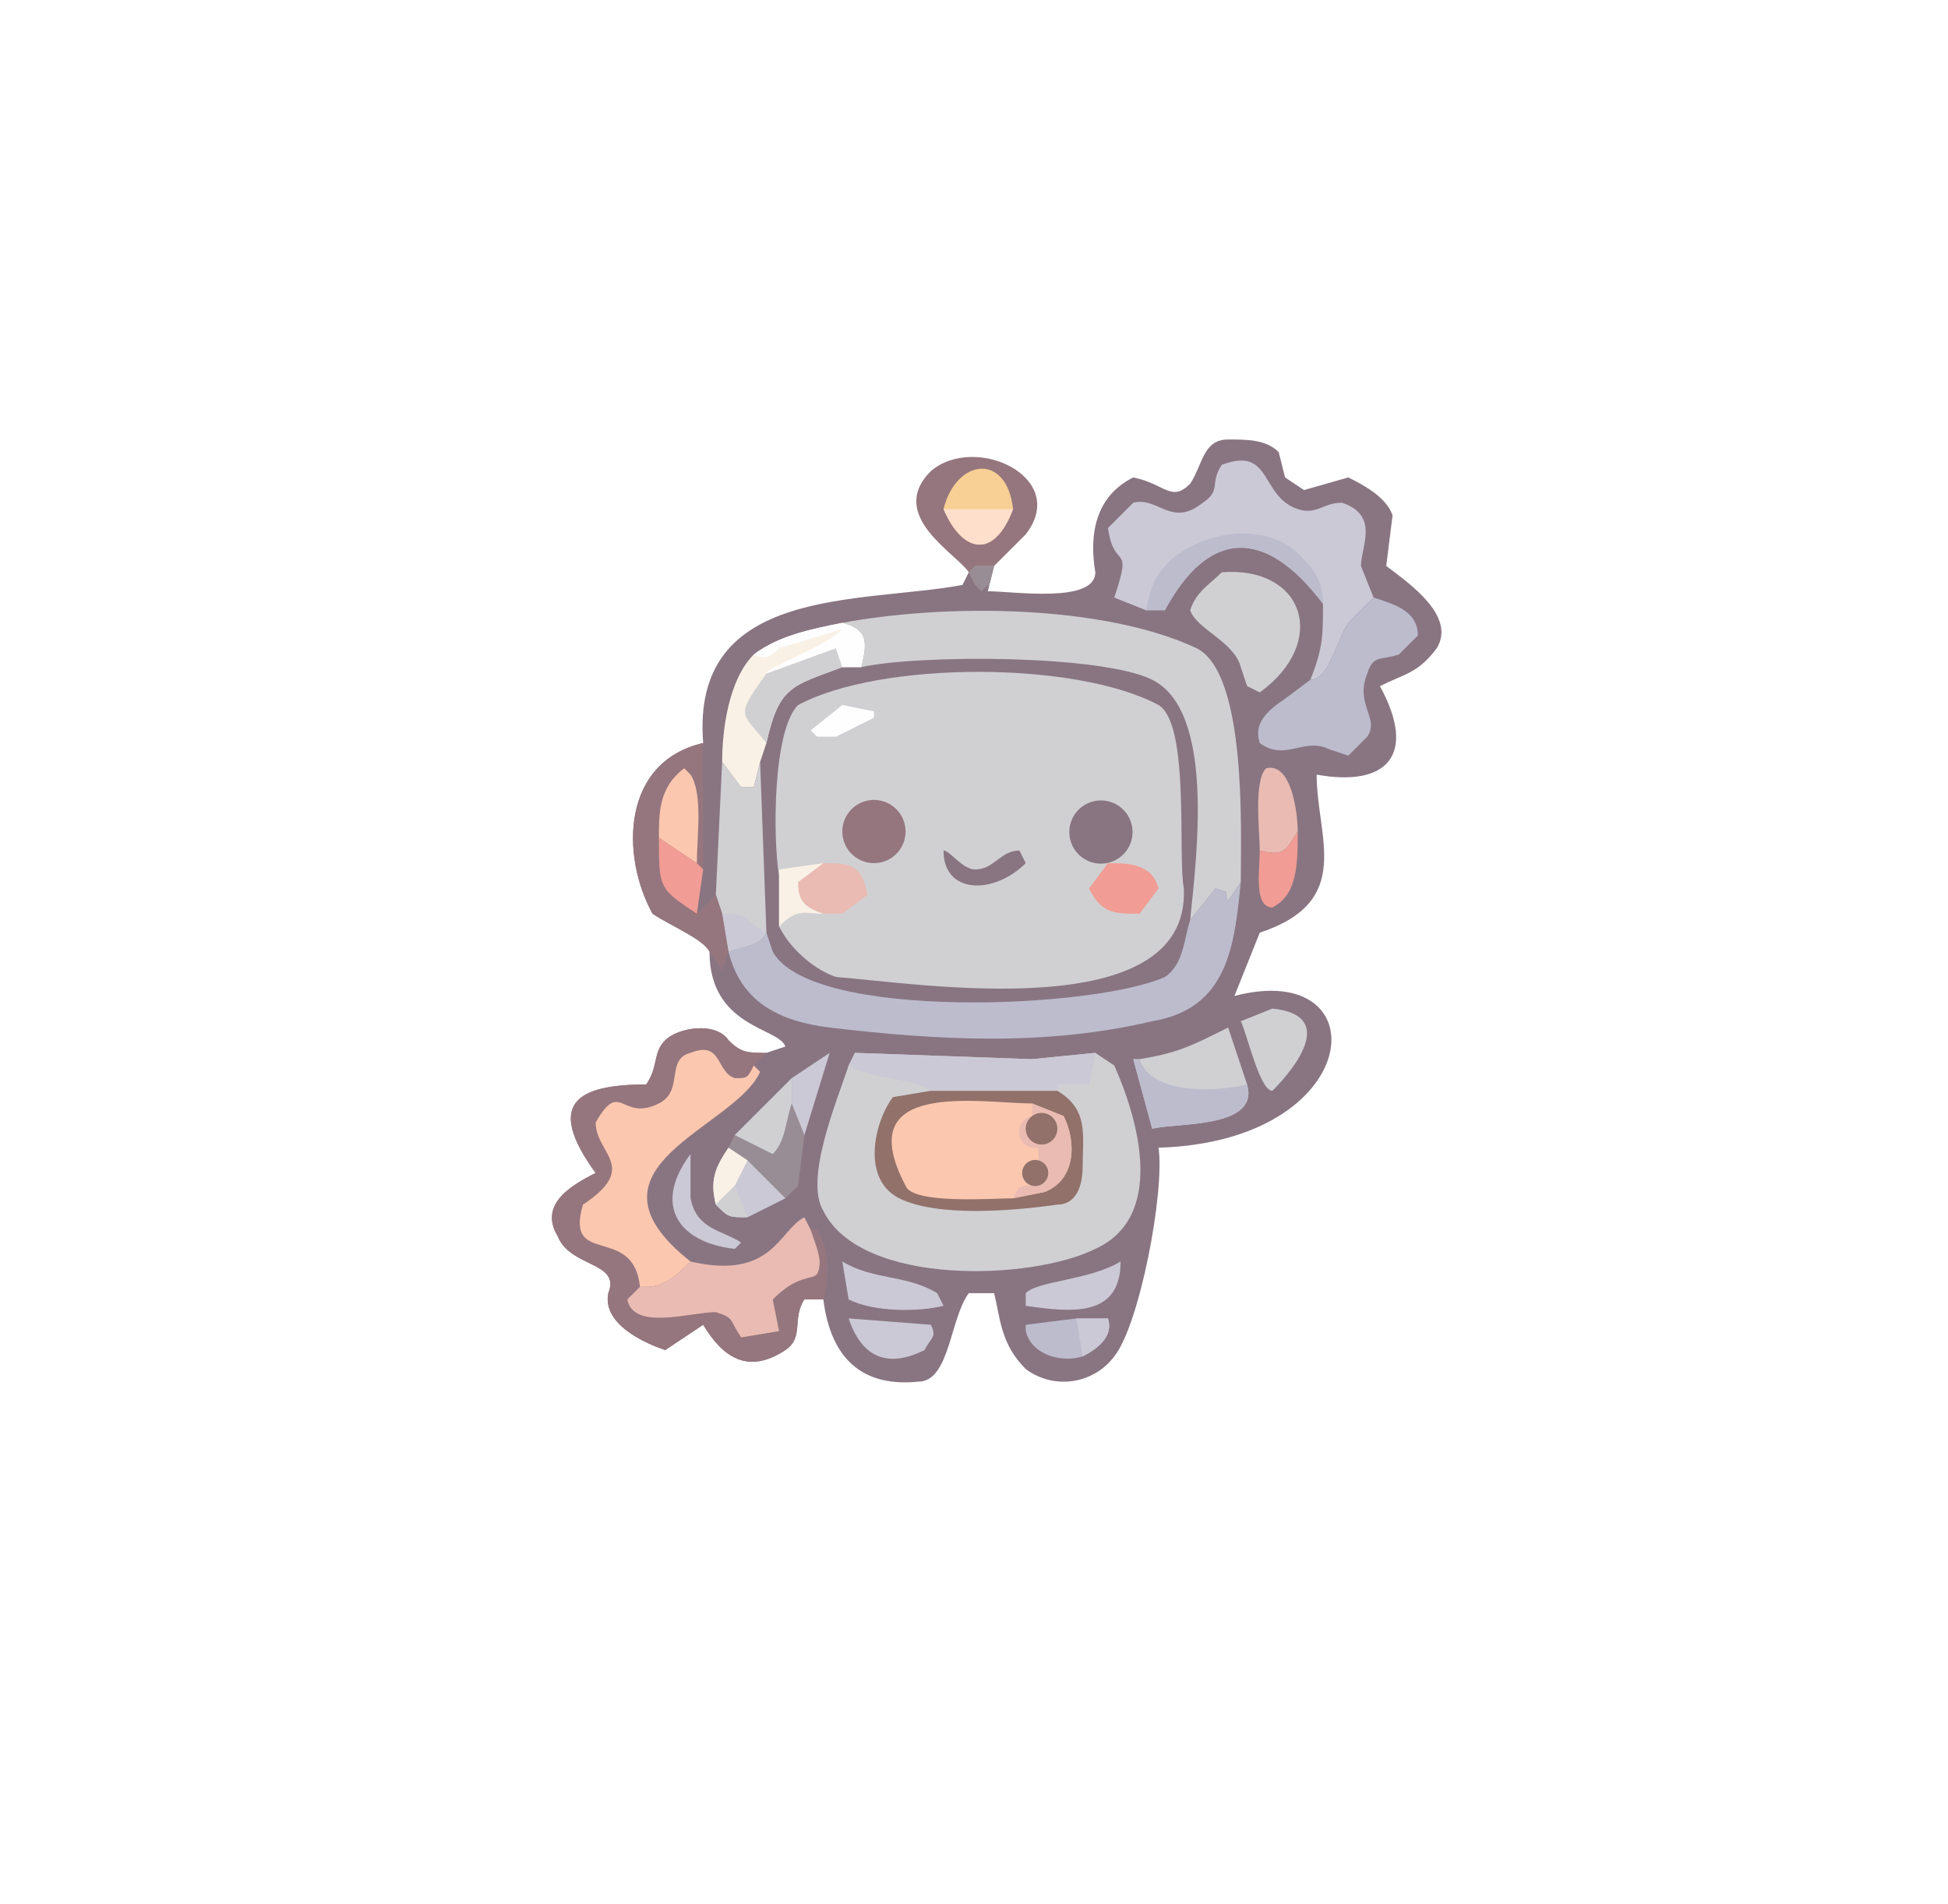
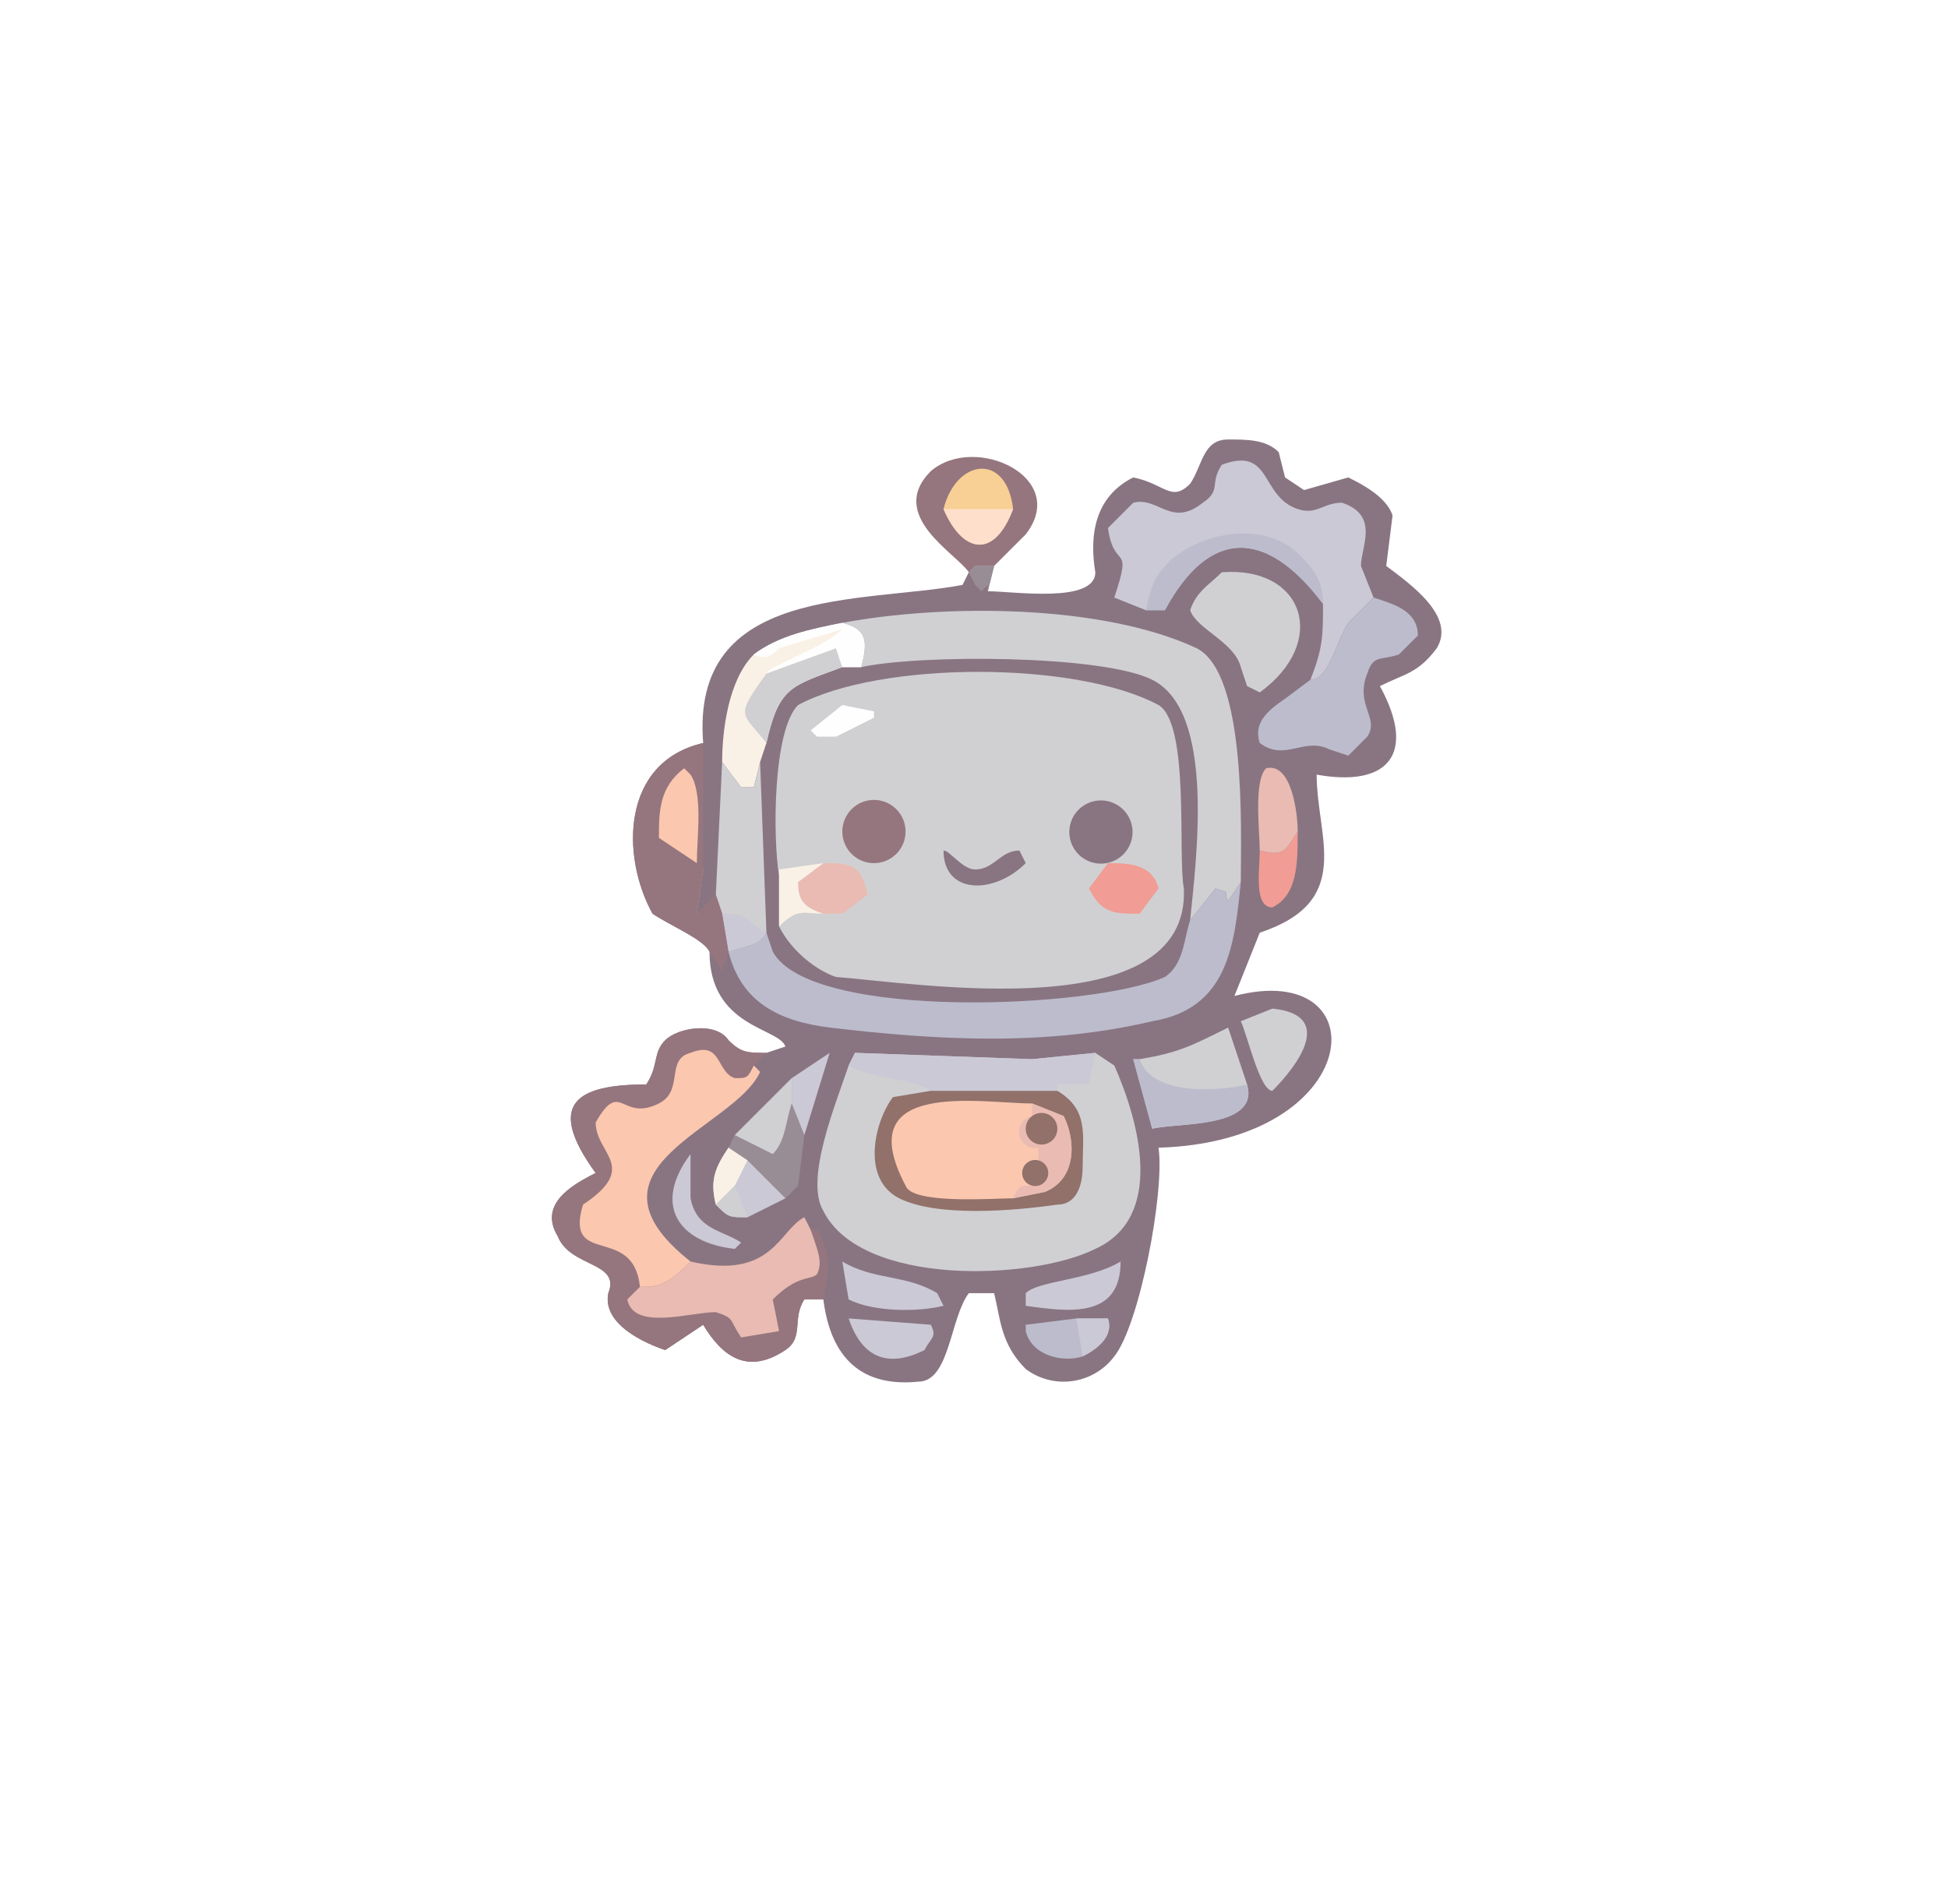
<svg xmlns="http://www.w3.org/2000/svg" width="44" height="43" viewBox="0 0 44 43">
  <defs>
    <clipPath id="clip_sgtcute_07">
      <rect x="0" y="0" width="44" height="43" />
    </clipPath>
  </defs>
  <g clip-path="url(#clip_sgtcute_07)">
    <svg x="0.74" y="-3" width="44" height="43" viewBox="616 288 308 288" preserveAspectRatio="xMidYMid meet" style="overflow:hidden">
      <g transform="translate(0 0)" data-sgt-offset="1">
-         <path fill="#897582" d="M767 396c4 0 17 2 17-3-1-6 0-12 6-15 5 1 6 4 9 1 2-3 2-7 6-7 3 0 6 0 8 2l1 4 3 2 7-2c2 1 6 3 7 6l-1 8c4 3 11 8 8 13-3 4-5 4-9 6 6 11 1 16-10 14 0 10 6 20-9 25l-4 10c23-6 21 23-12 24 1 7-3 28-7 33a10 10 0 0 1-14 2c-4-4-4-8-5-12h-4c-3 4-3 14-8 14-10 1-14-5-15-13h-3c-2 3 0 6-3 8-6 4-10 1-13-4l-6 4c-3-1-10-4-9-9 2-5-6-4-8-9-3-5 2-8 6-10-8-11-3-14 8-14 2-3 1-5 3-7s8-3 10 0c2 2 3 2 6 2l3-1c-1-3-12-3-12-15-1-2-6-4-9-6-5-9-5-24 8-27-2-25 25-22 41-25l1-2 1-1h3l-1 4Z" data-index="1" style="opacity:1" />
-         <path fill="#897582" d="M730 406c4-3 9-4 14-5 4 1 4 3 3 7 9-2 38-2 46 2 10 5 7 28 6 38-1 3-1 7-4 9-11 5-56 7-62-4l-1-3c-1 2-3 2-6 3l-1-6-1-3 1-21c0-5 1-13 5-17Z" data-index="2" />
-         <path fill="#FAF1E6" d="M730 406c4-3 9-4 14-5 4 1 4 3 3 7h-3c-8 3-10 3-12 12l-1 3-1 4h-2l-3-4c0-5 1-13 5-17Z" data-index="3" />
-         <path fill="#D0D0D3" d="m732 409 11-4 1 3c-8 3-10 3-12 12-4-5-5-4 0-11Z" data-index="4" />
-         <path fill="#FEFEFE" d="M730 406c4-3 9-4 14-5 4 1 4 3 3 7h-3l-1-3-11 4c0-1 9-4 12-7l-10 3c-1 1-2 2-4 1Z" data-index="5" />
-         <path fill="#D0D0D3" d="m725 423 3 4h2l1-4 1 27c-1 2-3 2-6 3l-1-6-1-3 1-21Z" data-index="6" />
-         <path fill="#CBC9D5" d="M725 447c5 0 3 1 7 3-1 2-3 2-6 3l-1-6Z" data-index="7" />
-         <path fill="#D0D0D3" d="M734 441c-1-6-1-23 3-27 13-7 44-7 57 0 5 3 3 24 4 29 1 22-42 15-55 14-3-1-7-4-9-8v-8Z" data-index="8" style="opacity:1" />
-         <path fill="#E9BBB2" d="M741 439c4 0 6 0 7 5l-4 3h-3c-3-1-4-2-4-5l4-3Z" data-index="9" />
-         <path fill="#FAF1E6" d="M734 441v-1l7-1-4 3c0 3 1 4 4 5-3 0-4-1-7 2v-8Z" data-index="10" />
-         <path fill="#F19C94" d="M786 439c3 0 7 0 8 4l-3 4c-4 0-6 0-8-4l3-4Z" data-index="11" style="opacity:1" />
-         <path fill="#95767E" d="M746 430a5 5 0 1 1 3 9 5 5 0 0 1-3-9Z" data-index="12" />
-         <path fill="#897582" d="M782 430a5 5 0 1 1 2 9 5 5 0 0 1-2-9Z" data-index="13" />
-         <path fill="#897582" d="M760 437c1 0 3 3 5 3 3 0 4-3 7-3l1 2c-5 5-13 5-13-2Z" data-index="14" />
-         <path fill="#FEFEFE" d="m744 414 5 1v1l-6 3h-3l-1-1 5-4Z" data-index="15" />
-         <path fill="#95767E" d="M705 488c-8-11-3-14 8-14 2-3 1-5 3-7s8-3 10 0c2 2 3 2 6 2l-2 2 1 1c-4 9-30 15-11 30 13 3 14-5 18-7l1 2h1c2 3 2 7 1 11h-3c-2 3 0 6-3 8-6 4-10 1-13-4l-6 4c-3-1-10-4-9-9 2-5-6-4-8-9-3-5 2-8 6-10Z" data-index="16" style="opacity:1" />
-         <path fill="#FBC7AF" d="M712 506c-1-10-12-3-9-13 9-6 2-8 2-13 4-7 4 0 10-3 4-2 1-7 5-8 5-2 4 3 7 4 2 0 2 0 3-2l1 1c-4 9-30 15-11 30-2 2-4 4-7 4h-1Z" data-index="17" style="opacity:1" />
-         <path fill="#E9BBB2" d="M720 502c13 3 14-5 18-7l1 2c1 3 2 5 1 7-1 1-3 0-7 4l1 5-6 1c-2-3-1-3-4-4-4 0-13 3-14-2l2-2h1c3 0 5-2 7-4Z" data-index="18" style="opacity:1" />
-         <path fill="#D0D0D3" d="M744 401c16-3 41-3 56 4 8 4 7 29 7 37l-2 3c-1-2 1-1-2-2l-4 5c1-10 4-33-6-38-8-4-37-4-46-2 1-4 1-6-3-7Z" data-index="19" />
-         <path fill="#BCBCCD" d="m799 448 4-5c3 1 1 0 2 2l2-3c-1 10-2 20-14 22-17 4-34 3-51 1-8-1-14-4-16-12 3-1 5-1 6-3l1 3c6 11 51 9 62 4 3-2 3-6 4-9Z" data-index="20" style="opacity:1" />
-         <path fill="#95767E" d="M714 447c-5-9-5-24 8-27v20l-1 7 3-3 1 3 1 6-1 3-2-3c-1-2-6-4-9-6Z" data-index="21" />
-         <path fill="#FBC7AF" d="M715 435c0-4 0-8 4-11l1 1c2 3 1 10 1 14l-6-4Z" data-index="22" />
-         <path fill="#F19C94" d="m715 435 6 4 1 1-1 7c-6-4-6-4-6-12Z" data-index="23" />
-         <path fill="#998D95" d="m764 393 1-1h3l-1 4v-1l-1 1-1-1-1-2Z" data-index="24" />
-         <path fill="#D0D0D3" d="m745 471 1-2 28 1 10-1 3 2c4 9 8 24-3 29-10 5-37 6-43-6-3-5 2-17 4-23Z" data-index="25" />
-         <path fill="#91716A" d="M758 475h20c5 3 4 7 4 12 0 3-1 6-4 6-7 1-19 2-25-1s-4-12-1-16l6-1Z" data-index="26" style="opacity:1" />
-         <path fill="#FBC7AF" d="M771 492c-3 0-16 1-17-2-9-17 12-13 20-13l5 2c2 4 2 10-3 12l-5 1Z" data-index="27" />
-         <path fill="#E9BBB2" d="m774 477 5 2c2 4 2 10-3 12l-5 1c1-2 1-2 3-2a2 2 0 0 1 1-4v-2a2 2 0 0 1-1-5v-2Z" data-index="28" />
-         <path fill="#91716A" d="M774 479a2 2 0 1 1 3 4 2 2 0 0 1-3-4Z" data-index="29" />
-         <path fill="#91716A" d="M775 486a2 2 0 1 1-1 4 2 2 0 0 1 1-4Z" data-index="30" />
-         <path fill="#CBC9D5" d="m745 471 1-2 28 1 10-1-1 5h-5v1h-20c-3-2-10-2-13-4Z" data-index="31" />
-         <path fill="#CBC9D5" d="m792 399-5-2c3-9 0-4-1-11l4-4c4-1 6 4 11 0 3-2 1-3 3-6 8-3 6 5 12 7 3 1 4-1 7-1 6 2 3 7 3 10l2 5-4 4c-2 3-3 9-6 9 2-5 2-7 2-12-9-12-18-12-25 1h-3Z" data-index="32" style="opacity:1" />
-         <path fill="#BCBCCD" d="M792 399c1-4 1-5 4-8 6-5 16-6 21 0 2 2 3 4 3 7-9-12-18-12-25 1h-3Z" data-index="33" />
-         <path fill="#BCBCCD" d="M828 397c3 1 7 2 7 6l-3 3c-3 1-4 0-5 3-2 5 2 7 0 10l-3 3-3-1c-4-2-7 2-11-1-1-3 1-5 4-7l4-3c3 0 4-6 6-9l4-4Z" data-index="34" style="opacity:1" />
-         <path fill="#D0D0D3" d="M804 393c13-1 17 11 6 19l-2-1-1-3c-1-4-7-6-8-9 1-3 3-4 5-6Z" data-index="35" />
-         <path fill="#998D95" d="M736 473v4l2 5-1 8-2 2-6 3c-3 0-3 0-5-2-1-4 0-6 2-9l1-2 9-9Z" data-index="36" />
-         <path fill="#CBC9D5" d="m726 484 3 2 6 6-6 3c-3 0-3 0-5-2-1-4 0-6 2-9Z" data-index="37" />
-         <path fill="#FAF1E6" d="m726 484 3 2-2 4-3 3c-1-4 0-6 2-9Z" data-index="38" />
-         <path fill="#D0D0D3" d="m724 493 3-3 2 5c-3 0-3 0-5-2Z" data-index="39" />
-         <path fill="#D0D0D3" d="M736 473v4c-1 3-1 6-3 8l-6-3 9-9Z" data-index="40" />
-         <path fill="#D0D0D3" d="M791 470c6-1 8-2 14-5l3 9c2 7-11 6-15 7l-3-11h1Z" data-index="41" />
-         <path fill="#BCBCCD" d="m793 481-3-11h1c2 6 13 5 17 4 2 7-11 6-15 7Z" data-index="42" />
-         <path fill="#D0D0D3" d="M812 462c10 1 4 9 0 13-2 0-4-9-5-11l5-2Z" data-index="43" />
-         <path fill="#CBC9D5" d="M744 502c5 3 10 2 15 5l1 2c-4 1-11 1-15-1l-1-6Z" data-index="44" />
-         <path fill="#E9BBB2" d="M810 437c0-3-1-11 1-13 4-1 5 7 5 10-2 3-2 4-6 3Z" data-index="45" />
-         <path fill="#BCBCCD" d="M781 511h5c1 3-2 5-4 6-3 1-8 0-9-4v-1l8-1Z" data-index="46" />
-         <path fill="#CBC9D5" d="M781 511h5c1 3-2 5-4 6l-1-6Z" data-index="47" />
-         <path fill="#CBC9D5" d="M788 502c0 9-8 8-15 7v-2c2-2 10-2 15-5Z" data-index="48" />
-         <path fill="#CBC9D5" d="m745 511 13 1c1 2 0 2-1 4-6 3-10 1-12-5Z" data-index="49" />
-         <path fill="#F19C94" d="M816 434c0 5 0 10-4 12-3 0-2-6-2-9 4 1 4 0 6-3Z" data-index="50" />
-         <path fill="#CBC9D5" d="M720 485v7c1 5 5 5 8 7l-1 1c-9-1-13-7-7-15Z" data-index="51" />
-         <path fill="#CBC9D5" d="m736 473 6-4-4 13-2-5v-4Z" data-index="52" />
-         <path fill="#95767E" d="M764 393c-2-3-13-9-6-16 7-6 22 1 15 10l-5 5h-3l-1 1Z" data-index="147" />
-         <path fill="#F8CF94" d="M760 383c2-8 10-9 11 0-3 8-8 7-11 0Z" data-index="148" />
-         <path fill="#FEDFCB" d="M760 383h11c-3 8-8 7-11 0Z" data-index="149" />
+         <g>
+           <animateTransform attributeName="transform" type="translate" values="0,0; 0,-5; 0,0" dur="1.8s" repeatCount="indefinite" />
+           <g>
+             <animateTransform attributeName="transform" type="rotate" values="0 765 393; 5 765 393; -5 765 393; 4 765 393; -4 765 393; 0 765 393" dur="0.3s" repeatCount="indefinite" />
+             <path fill="#95767E" d="M764 393c-2-3-13-9-6-16 7-6 22 1 15 10l-5 5h-3l-1 1Z" data-index="147" />
+             <path fill="#F8CF94" d="M760 383c2-8 10-9 11 0-3 8-8 7-11 0Z" data-index="148">
+               <animate attributeName="fill" values="#F8CF94; #FF1111; #F8CF94" dur="0.3s" repeatCount="indefinite" />
+             </path>
+             <path fill="#FEDFCB" d="M760 383h11c-3 8-8 7-11 0Z" data-index="149">
+               <animate attributeName="fill" values="#FEDFCB; #FF6666; #FEDFCB" dur="0.3s" repeatCount="indefinite" />
+             </path>
+           </g>
+           <path fill="#897582" d="M767 396c4 0 17 2 17-3-1-6 0-12 6-15 5 1 6 4 9 1 2-3 2-7 6-7 3 0 6 0 8 2l1 4 3 2 7-2c2 1 6 3 7 6l-1 8c4 3 11 8 8 13-3 4-5 4-9 6 6 11 1 16-10 14 0 10 6 20-9 25l-4 10c23-6 21 23-12 24 1 7-3 28-7 33a10 10 0 0 1-14 2c-4-4-4-8-5-12h-4c-3 4-3 14-8 14-10 1-14-5-15-13h-3c-2 3 0 6-3 8-6 4-10 1-13-4l-6 4c-3-1-10-4-9-9 2-5-6-4-8-9-3-5 2-8 6-10-8-11-3-14 8-14 2-3 1-5 3-7s8-3 10 0c2 2 3 2 6 2l3-1c-1-3-12-3-12-15-1-2-6-4-9-6-5-9-5-24 8-27-2-25 25-22 41-25l1-2 1-1h3l-1 4Z" data-index="1" style="opacity:1" />
+           <path fill="#897582" d="M730 406c4-3 9-4 14-5 4 1 4 3 3 7 9-2 38-2 46 2 10 5 7 28 6 38-1 3-1 7-4 9-11 5-56 7-62-4l-1-3c-1 2-3 2-6 3l-1-6-1-3 1-21c0-5 1-13 5-17Z" data-index="2" />
+           <path fill="#FAF1E6" d="M730 406c4-3 9-4 14-5 4 1 4 3 3 7h-3c-8 3-10 3-12 12l-1 3-1 4h-2l-3-4c0-5 1-13 5-17Z" data-index="3" />
+           <path fill="#D0D0D3" d="m732 409 11-4 1 3c-8 3-10 3-12 12-4-5-5-4 0-11Z" data-index="4" />
+           <path fill="#FEFEFE" d="M730 406c4-3 9-4 14-5 4 1 4 3 3 7h-3l-1-3-11 4c0-1 9-4 12-7l-10 3c-1 1-2 2-4 1Z" data-index="5" />
+           <path fill="#D0D0D3" d="m725 423 3 4h2l1-4 1 27c-1 2-3 2-6 3l-1-6-1-3 1-21Z" data-index="6" />
+           <path fill="#CBC9D5" d="M725 447c5 0 3 1 7 3-1 2-3 2-6 3l-1-6Z" data-index="7" />
+           <path fill="#D0D0D3" d="M734 441c-1-6-1-23 3-27 13-7 44-7 57 0 5 3 3 24 4 29 1 22-42 15-55 14-3-1-7-4-9-8v-8Z" data-index="8" style="opacity:1" />
+           <path fill="#E9BBB2" d="M741 439c4 0 6 0 7 5l-4 3h-3c-3-1-4-2-4-5l4-3Z" data-index="9" />
+           <path fill="#FAF1E6" d="M734 441v-1l7-1-4 3c0 3 1 4 4 5-3 0-4-1-7 2v-8Z" data-index="10" />
+           <path fill="#F19C94" d="M786 439c3 0 7 0 8 4l-3 4c-4 0-6 0-8-4l3-4Z" data-index="11">
+             <animate attributeName="fill" values="#F19C94; #FF5555; #F19C94" dur="1s" repeatCount="indefinite" />
+           </path>
+           <path fill="#F19C94" d="m715 435 6 4 1 1-1 7c-6-4-6-4-6-12Z" data-index="23">
+             <animate attributeName="fill" values="#F19C94; #FF5555; #F19C94" dur="1s" repeatCount="indefinite" />
+           </path>
+           <path fill="#F19C94" d="M816 434c0 5 0 10-4 12-3 0-2-6-2-9 4 1 4 0 6-3Z" data-index="50">
+             <animate attributeName="fill" values="#F19C94; #FF5555; #F19C94" dur="1s" repeatCount="indefinite" />
+           </path>
+           <path fill="#95767E" d="M746 430a5 5 0 1 1 3 9 5 5 0 0 1-3-9Z" data-index="12">
+             <animate attributeName="fill" values="#95767E; #00FFFF; #00FFFF; #95767E" keyTimes="0; 0.1; 0.9; 1" dur="2s" repeatCount="indefinite" />
+           </path>
+           <path fill="#897582" d="M782 430a5 5 0 1 1 2 9 5 5 0 0 1-2-9Z" data-index="13">
+             <animate attributeName="fill" values="#897582; #00FFFF; #00FFFF; #897582" keyTimes="0; 0.1; 0.9; 1" dur="2s" repeatCount="indefinite" />
+           </path>
+           <path fill="#897582" d="M760 437c1 0 3 3 5 3 3 0 4-3 7-3l1 2c-5 5-13 5-13-2Z" data-index="14" />
+           <path fill="#FEFEFE" d="m744 414 5 1v1l-6 3h-3l-1-1 5-4Z" data-index="15" />
+           <g>
+             <animateTransform attributeName="transform" type="rotate" values="0 717 497; 3 717 497; -3 717 497; 2 717 497; -2 717 497; 0 717 497" dur="0.2s" repeatCount="indefinite" />
+             <path fill="#95767E" d="M705 488c-8-11-3-14 8-14 2-3 1-5 3-7s8-3 10 0c2 2 3 2 6 2l-2 2 1 1c-4 9-30 15-11 30 13 3 14-5 18-7l1 2h1c2 3 2 7 1 11h-3c-2 3 0 6-3 8-6 4-10 1-13-4l-6 4c-3-1-10-4-9-9 2-5-6-4-8-9-3-5 2-8 6-10Z" data-index="16" style="opacity:1" />
+             <path fill="#FBC7AF" d="M712 506c-1-10-12-3-9-13 9-6 2-8 2-13 4-7 4 0 10-3 4-2 1-7 5-8 5-2 4 3 7 4 2 0 2 0 3-2l1 1c-4 9-30 15-11 30-2 2-4 4-7 4h-1Z" data-index="17" style="opacity:1" />
+             <path fill="#E9BBB2" d="M720 502c13 3 14-5 18-7l1 2c1 3 2 5 1 7-1 1-3 0-7 4l1 5-6 1c-2-3-1-3-4-4-4 0-13 3-14-2l2-2h1c3 0 5-2 7-4Z" data-index="18" style="opacity:1" />
+           </g>
+           <path fill="#D0D0D3" d="M744 401c16-3 41-3 56 4 8 4 7 29 7 37l-2 3c-1-2 1-1-2-2l-4 5c1-10 4-33-6-38-8-4-37-4-46-2 1-4 1-6-3-7Z" data-index="19" />
+           <path fill="#BCBCCD" d="m799 448 4-5c3 1 1 0 2 2l2-3c-1 10-2 20-14 22-17 4-34 3-51 1-8-1-14-4-16-12 3-1 5-1 6-3l1 3c6 11 51 9 62 4 3-2 3-6 4-9Z" data-index="20" style="opacity:1" />
+           <path fill="#95767E" d="M714 447c-5-9-5-24 8-27v20l-1 7 3-3 1 3 1 6-1 3-2-3c-1-2-6-4-9-6Z" data-index="21" />
+           <path fill="#FBC7AF" d="M715 435c0-4 0-8 4-11l1 1c2 3 1 10 1 14l-6-4Z" data-index="22" />
+           <path fill="#998D95" d="m764 393 1-1h3l-1 4v-1l-1 1-1-1-1-2Z" data-index="24" />
+           <path fill="#D0D0D3" d="m745 471 1-2 28 1 10-1 3 2c4 9 8 24-3 29-10 5-37 6-43-6-3-5 2-17 4-23Z" data-index="25" />
+           <path fill="#91716A" d="M758 475h20c5 3 4 7 4 12 0 3-1 6-4 6-7 1-19 2-25-1s-4-12-1-16l6-1Z" data-index="26" style="opacity:1" />
+           <path fill="#FBC7AF" d="M771 492c-3 0-16 1-17-2-9-17 12-13 20-13l5 2c2 4 2 10-3 12l-5 1Z" data-index="27">
+             <animate attributeName="fill" values="#FBC7AF; #FF00FF; #00FFFF; #FBC7AF" dur="0.8s" repeatCount="indefinite" />
+           </path>
+           <path fill="#E9BBB2" d="m774 477 5 2c2 4 2 10-3 12l-5 1c1-2 1-2 3-2a2 2 0 0 1 1-4v-2a2 2 0 0 1-1-5v-2Z" data-index="28" />
+           <path fill="#91716A" d="M774 479a2 2 0 1 1 3 4 2 2 0 0 1-3-4Z" data-index="29">
+             <animate attributeName="opacity" values="1; 0; 1" dur="0.2s" repeatCount="indefinite" />
+           </path>
+           <path fill="#91716A" d="M775 486a2 2 0 1 1-1 4 2 2 0 0 1 1-4Z" data-index="30">
+             <animate attributeName="opacity" values="1; 0; 1" dur="0.2s" begin="0.1s" repeatCount="indefinite" />
+           </path>
+           <path fill="#CBC9D5" d="m745 471 1-2 28 1 10-1-1 5h-5v1h-20c-3-2-10-2-13-4Z" data-index="31" />
+           <g>
+             <animateTransform attributeName="transform" type="rotate" values="0 810 420; 3 810 420; -3 810 420; 2 810 420; -2 810 420; 0 810 420" dur="0.2s" repeatCount="indefinite" />
+             <path fill="#CBC9D5" d="m792 399-5-2c3-9 0-4-1-11l4-4c4-1 6 4 11 0 3-2 1-3 3-6 8-3 6 5 12 7 3 1 4-1 7-1 6 2 3 7 3 10l2 5-4 4c-2 3-3 9-6 9 2-5 2-7 2-12-9-12-18-12-25 1h-3Z" data-index="32" style="opacity:1" />
+             <path fill="#BCBCCD" d="M792 399c1-4 1-5 4-8 6-5 16-6 21 0 2 2 3 4 3 7-9-12-18-12-25 1h-3Z" data-index="33" />
+             <path fill="#BCBCCD" d="M828 397c3 1 7 2 7 6l-3 3c-3 1-4 0-5 3-2 5 2 7 0 10l-3 3-3-1c-4-2-7 2-11-1-1-3 1-5 4-7l4-3c3 0 4-6 6-9l4-4Z" data-index="34" style="opacity:1" />
+             <path fill="#D0D0D3" d="M804 393c13-1 17 11 6 19l-2-1-1-3c-1-4-7-6-8-9 1-3 3-4 5-6Z" data-index="35" />
+           </g>
+           <path fill="#998D95" d="M736 473v4l2 5-1 8-2 2-6 3c-3 0-3 0-5-2-1-4 0-6 2-9l1-2 9-9Z" data-index="36" />
+           <path fill="#CBC9D5" d="m726 484 3 2 6 6-6 3c-3 0-3 0-5-2-1-4 0-6 2-9Z" data-index="37" />
+           <path fill="#FAF1E6" d="m726 484 3 2-2 4-3 3c-1-4 0-6 2-9Z" data-index="38" />
+           <path fill="#D0D0D3" d="m724 493 3-3 2 5c-3 0-3 0-5-2Z" data-index="39" />
+           <path fill="#D0D0D3" d="M736 473v4c-1 3-1 6-3 8l-6-3 9-9Z" data-index="40" />
+           <path fill="#D0D0D3" d="M791 470c6-1 8-2 14-5l3 9c2 7-11 6-15 7l-3-11h1Z" data-index="41" />
+           <path fill="#BCBCCD" d="m793 481-3-11h1c2 6 13 5 17 4 2 7-11 6-15 7Z" data-index="42" />
+           <path fill="#D0D0D3" d="M812 462c10 1 4 9 0 13-2 0-4-9-5-11l5-2Z" data-index="43" />
+           <path fill="#CBC9D5" d="M744 502c5 3 10 2 15 5l1 2c-4 1-11 1-15-1l-1-6Z" data-index="44" />
+           <path fill="#E9BBB2" d="M810 437c0-3-1-11 1-13 4-1 5 7 5 10-2 3-2 4-6 3Z" data-index="45" />
+           <path fill="#BCBCCD" d="M781 511h5c1 3-2 5-4 6-3 1-8 0-9-4v-1l8-1Z" data-index="46" />
+           <path fill="#CBC9D5" d="M781 511h5c1 3-2 5-4 6l-1-6Z" data-index="47" />
+           <path fill="#CBC9D5" d="M788 502c0 9-8 8-15 7v-2c2-2 10-2 15-5Z" data-index="48" />
+           <path fill="#CBC9D5" d="m745 511 13 1c1 2 0 2-1 4-6 3-10 1-12-5Z" data-index="49" />
+           <path fill="#CBC9D5" d="M720 485v7c1 5 5 5 8 7l-1 1c-9-1-13-7-7-15Z" data-index="51" />
+           <path fill="#CBC9D5" d="m736 473 6-4-4 13-2-5v-4Z" data-index="52" />
+         </g>
      </g>
    </svg>
  </g>
</svg>
